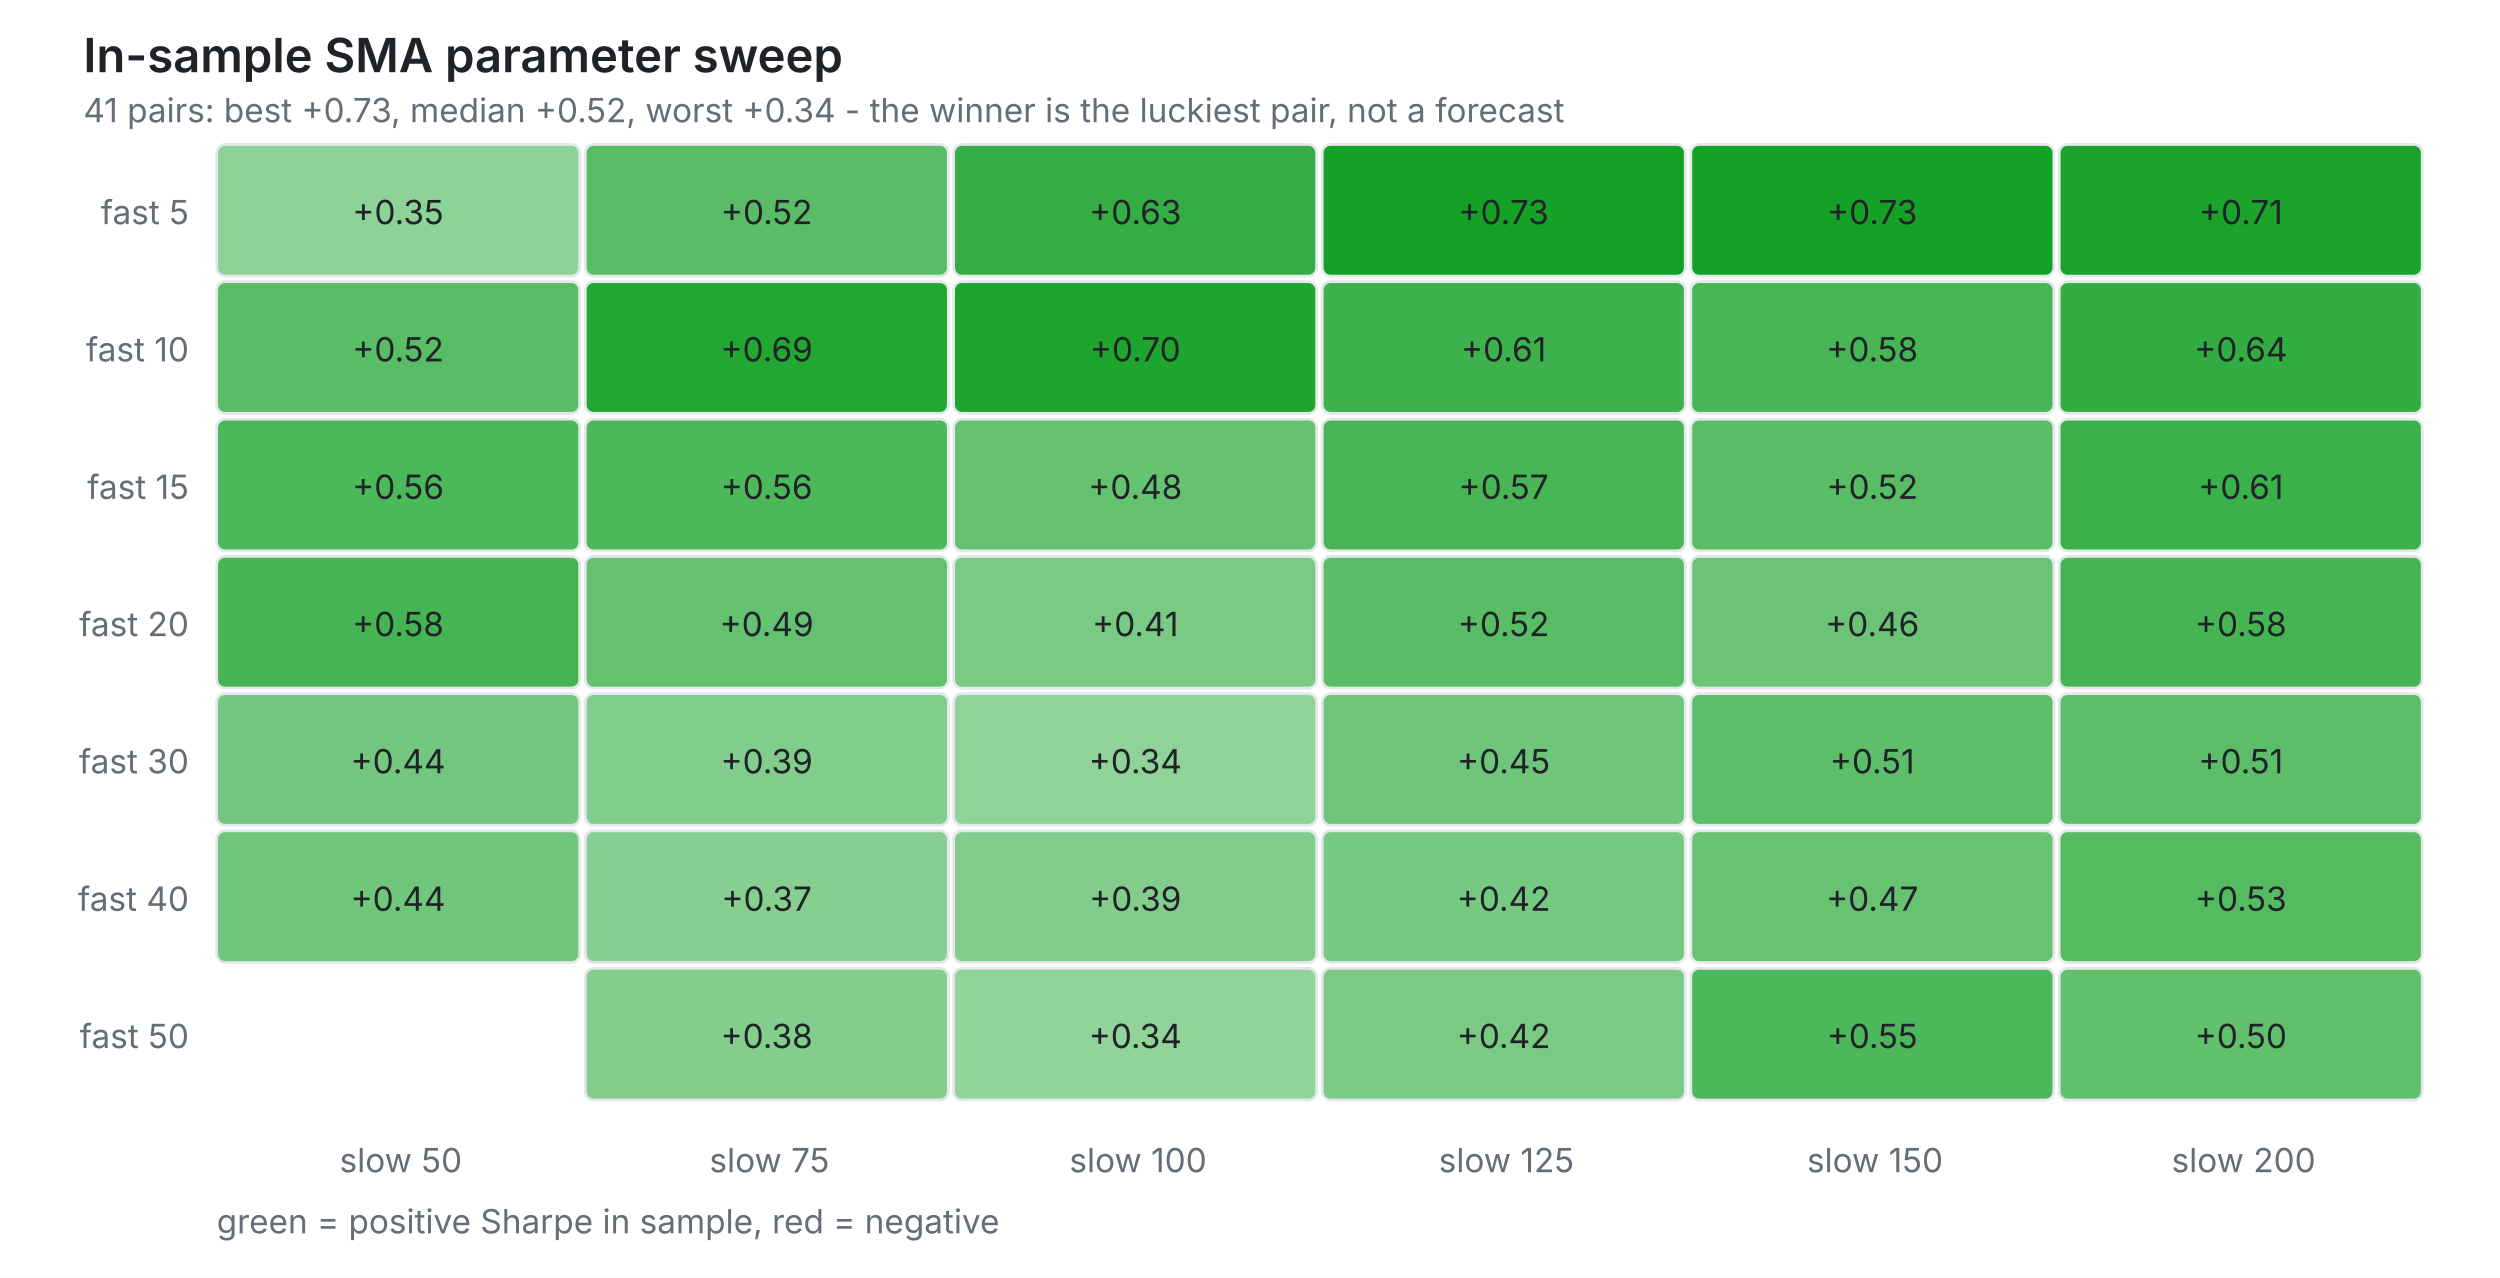
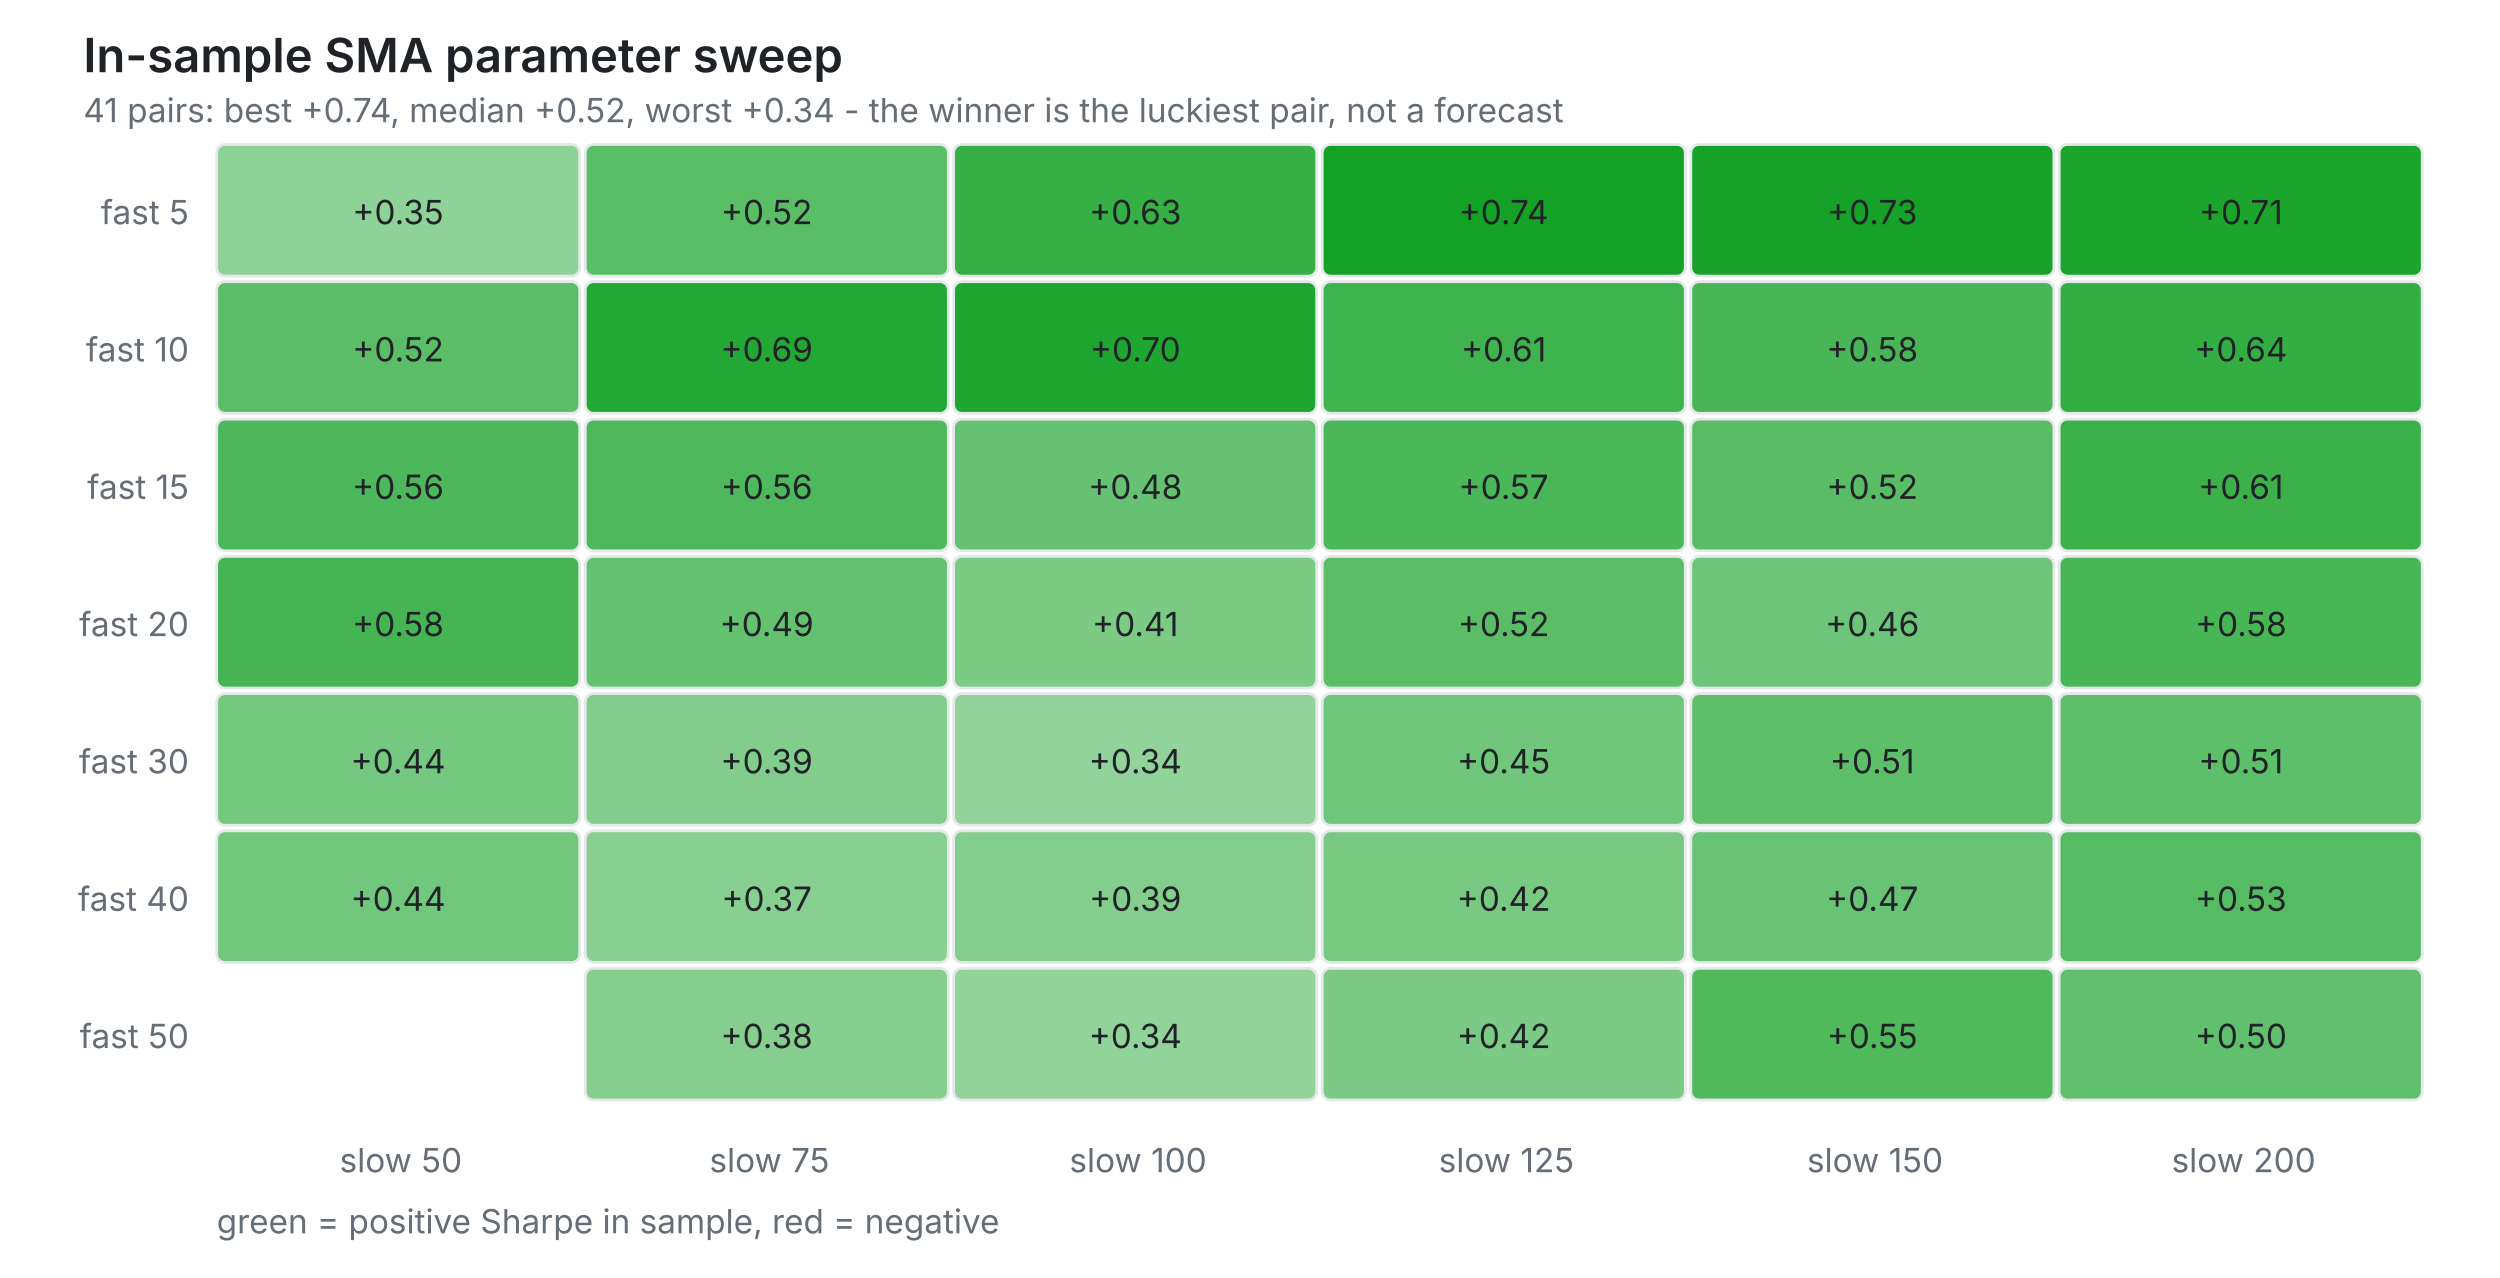
<svg xmlns="http://www.w3.org/2000/svg" viewBox="0 0 900 460" width="900" height="460">
  <rect width="900" height="460" fill="#ffffff" />
  <text x="30.0" y="26.0" font-family="system-ui,-apple-system,Segoe UI,sans-serif" font-size="17" fill="#1f2328" text-anchor="start" font-weight="600">In-sample SMA parameter sweep</text>
-   <text x="30.0" y="44.0" font-family="system-ui,-apple-system,Segoe UI,sans-serif" font-size="12" fill="#656d76" text-anchor="start" font-weight="normal">41 pairs: best +0.73, median +0.52, worst +0.34 - the winner is the luckiest pair, not a forecast</text>
-   <rect x="78.0" y="52.0" width="130.7" height="47.4" fill="rgb(141,210,150)" stroke="#e4e8ec" rx="3" />
+   <text x="30.0" y="44.0" font-family="system-ui,-apple-system,Segoe UI,sans-serif" font-size="12" fill="#656d76" text-anchor="start" font-weight="normal">41 pairs: best +0.74, median +0.52, worst +0.34 - the winner is the luckiest pair, not a forecast</text>
+   <rect x="78.0" y="52.0" width="130.7" height="47.4" fill="rgb(143,210,151)" stroke="#e4e8ec" rx="3" />
  <text x="143.3" y="80.7" font-family="system-ui,-apple-system,Segoe UI,sans-serif" font-size="12" fill="#1f2328" text-anchor="middle" font-weight="normal">+0.35</text>
-   <rect x="210.7" y="52.0" width="130.7" height="47.4" fill="rgb(89,189,101)" stroke="#e4e8ec" rx="3" />
+   <rect x="210.7" y="52.0" width="130.7" height="47.4" fill="rgb(90,190,103)" stroke="#e4e8ec" rx="3" />
  <text x="276.0" y="80.7" font-family="system-ui,-apple-system,Segoe UI,sans-serif" font-size="12" fill="#1f2328" text-anchor="middle" font-weight="normal">+0.52</text>
-   <rect x="343.3" y="52.0" width="130.7" height="47.4" fill="rgb(52,174,68)" stroke="#e4e8ec" rx="3" />
+   <rect x="343.3" y="52.0" width="130.7" height="47.4" fill="rgb(54,175,69)" stroke="#e4e8ec" rx="3" />
  <text x="408.7" y="80.7" font-family="system-ui,-apple-system,Segoe UI,sans-serif" font-size="12" fill="#1f2328" text-anchor="middle" font-weight="normal">+0.63</text>
  <rect x="476.0" y="52.0" width="130.7" height="47.4" fill="rgb(20,162,38)" stroke="#e4e8ec" rx="3" />
-   <text x="541.3" y="80.7" font-family="system-ui,-apple-system,Segoe UI,sans-serif" font-size="12" fill="#1f2328" text-anchor="middle" font-weight="normal">+0.73</text>
-   <rect x="608.7" y="52.0" width="130.7" height="47.4" fill="rgb(20,162,38)" stroke="#e4e8ec" rx="3" />
+   <text x="541.3" y="80.7" font-family="system-ui,-apple-system,Segoe UI,sans-serif" font-size="12" fill="#1f2328" text-anchor="middle" font-weight="normal">+0.74</text>
+   <rect x="608.7" y="52.0" width="130.7" height="47.4" fill="rgb(22,162,40)" stroke="#e4e8ec" rx="3" />
  <text x="674.0" y="80.7" font-family="system-ui,-apple-system,Segoe UI,sans-serif" font-size="12" fill="#1f2328" text-anchor="middle" font-weight="normal">+0.73</text>
-   <rect x="741.3" y="52.0" width="130.7" height="47.4" fill="rgb(26,164,43)" stroke="#e4e8ec" rx="3" />
+   <rect x="741.3" y="52.0" width="130.7" height="47.4" fill="rgb(28,165,45)" stroke="#e4e8ec" rx="3" />
  <text x="806.7" y="80.7" font-family="system-ui,-apple-system,Segoe UI,sans-serif" font-size="12" fill="#1f2328" text-anchor="middle" font-weight="normal">+0.71</text>
  <text x="68.0" y="80.7" font-family="system-ui,-apple-system,Segoe UI,sans-serif" font-size="12" fill="#656d76" text-anchor="end" font-weight="normal">fast 5</text>
-   <rect x="78.0" y="101.4" width="130.7" height="47.4" fill="rgb(89,189,102)" stroke="#e4e8ec" rx="3" />
+   <rect x="78.0" y="101.4" width="130.7" height="47.4" fill="rgb(91,190,103)" stroke="#e4e8ec" rx="3" />
  <text x="143.3" y="130.1" font-family="system-ui,-apple-system,Segoe UI,sans-serif" font-size="12" fill="#1f2328" text-anchor="middle" font-weight="normal">+0.52</text>
-   <rect x="210.7" y="101.4" width="130.7" height="47.4" fill="rgb(34,167,51)" stroke="#e4e8ec" rx="3" />
+   <rect x="210.7" y="101.4" width="130.7" height="47.4" fill="rgb(36,168,53)" stroke="#e4e8ec" rx="3" />
  <text x="276.0" y="130.1" font-family="system-ui,-apple-system,Segoe UI,sans-serif" font-size="12" fill="#1f2328" text-anchor="middle" font-weight="normal">+0.69</text>
-   <rect x="343.3" y="101.4" width="130.7" height="47.4" fill="rgb(29,165,46)" stroke="#e4e8ec" rx="3" />
+   <rect x="343.3" y="101.4" width="130.7" height="47.4" fill="rgb(31,166,48)" stroke="#e4e8ec" rx="3" />
  <text x="408.7" y="130.1" font-family="system-ui,-apple-system,Segoe UI,sans-serif" font-size="12" fill="#1f2328" text-anchor="middle" font-weight="normal">+0.70</text>
-   <rect x="476.0" y="101.4" width="130.7" height="47.4" fill="rgb(61,178,76)" stroke="#e4e8ec" rx="3" />
+   <rect x="476.0" y="101.4" width="130.7" height="47.4" fill="rgb(63,179,77)" stroke="#e4e8ec" rx="3" />
  <text x="541.3" y="130.1" font-family="system-ui,-apple-system,Segoe UI,sans-serif" font-size="12" fill="#1f2328" text-anchor="middle" font-weight="normal">+0.61</text>
-   <rect x="608.7" y="101.4" width="130.7" height="47.4" fill="rgb(70,182,84)" stroke="#e4e8ec" rx="3" />
+   <rect x="608.7" y="101.4" width="130.7" height="47.4" fill="rgb(72,182,86)" stroke="#e4e8ec" rx="3" />
  <text x="674.0" y="130.1" font-family="system-ui,-apple-system,Segoe UI,sans-serif" font-size="12" fill="#1f2328" text-anchor="middle" font-weight="normal">+0.58</text>
-   <rect x="741.3" y="101.4" width="130.7" height="47.4" fill="rgb(50,173,65)" stroke="#e4e8ec" rx="3" />
+   <rect x="741.3" y="101.4" width="130.7" height="47.4" fill="rgb(51,174,67)" stroke="#e4e8ec" rx="3" />
  <text x="806.7" y="130.1" font-family="system-ui,-apple-system,Segoe UI,sans-serif" font-size="12" fill="#1f2328" text-anchor="middle" font-weight="normal">+0.64</text>
  <text x="68.0" y="130.1" font-family="system-ui,-apple-system,Segoe UI,sans-serif" font-size="12" fill="#656d76" text-anchor="end" font-weight="normal">fast 10</text>
-   <rect x="78.0" y="150.9" width="130.7" height="47.4" fill="rgb(75,184,89)" stroke="#e4e8ec" rx="3" />
+   <rect x="78.0" y="150.9" width="130.7" height="47.4" fill="rgb(77,184,91)" stroke="#e4e8ec" rx="3" />
  <text x="143.3" y="179.6" font-family="system-ui,-apple-system,Segoe UI,sans-serif" font-size="12" fill="#1f2328" text-anchor="middle" font-weight="normal">+0.56</text>
-   <rect x="210.7" y="150.9" width="130.7" height="47.4" fill="rgb(76,184,90)" stroke="#e4e8ec" rx="3" />
+   <rect x="210.7" y="150.9" width="130.7" height="47.4" fill="rgb(78,185,92)" stroke="#e4e8ec" rx="3" />
  <text x="276.0" y="179.6" font-family="system-ui,-apple-system,Segoe UI,sans-serif" font-size="12" fill="#1f2328" text-anchor="middle" font-weight="normal">+0.56</text>
-   <rect x="343.3" y="150.9" width="130.7" height="47.4" fill="rgb(101,194,113)" stroke="#e4e8ec" rx="3" />
+   <rect x="343.3" y="150.9" width="130.7" height="47.4" fill="rgb(102,194,114)" stroke="#e4e8ec" rx="3" />
  <text x="408.7" y="179.6" font-family="system-ui,-apple-system,Segoe UI,sans-serif" font-size="12" fill="#1f2328" text-anchor="middle" font-weight="normal">+0.48</text>
-   <rect x="476.0" y="150.9" width="130.7" height="47.4" fill="rgb(73,182,86)" stroke="#e4e8ec" rx="3" />
+   <rect x="476.0" y="150.9" width="130.7" height="47.4" fill="rgb(74,183,88)" stroke="#e4e8ec" rx="3" />
  <text x="541.3" y="179.6" font-family="system-ui,-apple-system,Segoe UI,sans-serif" font-size="12" fill="#1f2328" text-anchor="middle" font-weight="normal">+0.57</text>
-   <rect x="608.7" y="150.9" width="130.7" height="47.4" fill="rgb(88,189,101)" stroke="#e4e8ec" rx="3" />
+   <rect x="608.7" y="150.9" width="130.7" height="47.4" fill="rgb(90,189,102)" stroke="#e4e8ec" rx="3" />
  <text x="674.0" y="179.6" font-family="system-ui,-apple-system,Segoe UI,sans-serif" font-size="12" fill="#1f2328" text-anchor="middle" font-weight="normal">+0.52</text>
-   <rect x="741.3" y="150.9" width="130.7" height="47.4" fill="rgb(58,177,73)" stroke="#e4e8ec" rx="3" />
+   <rect x="741.3" y="150.9" width="130.7" height="47.4" fill="rgb(60,177,74)" stroke="#e4e8ec" rx="3" />
  <text x="806.7" y="179.6" font-family="system-ui,-apple-system,Segoe UI,sans-serif" font-size="12" fill="#1f2328" text-anchor="middle" font-weight="normal">+0.61</text>
  <text x="68.0" y="179.6" font-family="system-ui,-apple-system,Segoe UI,sans-serif" font-size="12" fill="#656d76" text-anchor="end" font-weight="normal">fast 15</text>
-   <rect x="78.0" y="200.3" width="130.7" height="47.4" fill="rgb(68,181,82)" stroke="#e4e8ec" rx="3" />
+   <rect x="78.0" y="200.3" width="130.7" height="47.4" fill="rgb(69,181,84)" stroke="#e4e8ec" rx="3" />
  <text x="143.3" y="229.0" font-family="system-ui,-apple-system,Segoe UI,sans-serif" font-size="12" fill="#1f2328" text-anchor="middle" font-weight="normal">+0.58</text>
-   <rect x="210.7" y="200.3" width="130.7" height="47.4" fill="rgb(99,193,111)" stroke="#e4e8ec" rx="3" />
+   <rect x="210.7" y="200.3" width="130.7" height="47.4" fill="rgb(100,193,112)" stroke="#e4e8ec" rx="3" />
  <text x="276.0" y="229.0" font-family="system-ui,-apple-system,Segoe UI,sans-serif" font-size="12" fill="#1f2328" text-anchor="middle" font-weight="normal">+0.49</text>
-   <rect x="343.3" y="200.3" width="130.7" height="47.4" fill="rgb(122,202,132)" stroke="#e4e8ec" rx="3" />
+   <rect x="343.3" y="200.3" width="130.7" height="47.4" fill="rgb(123,203,133)" stroke="#e4e8ec" rx="3" />
  <text x="408.7" y="229.0" font-family="system-ui,-apple-system,Segoe UI,sans-serif" font-size="12" fill="#1f2328" text-anchor="middle" font-weight="normal">+0.41</text>
-   <rect x="476.0" y="200.3" width="130.7" height="47.4" fill="rgb(89,189,102)" stroke="#e4e8ec" rx="3" />
+   <rect x="476.0" y="200.3" width="130.7" height="47.4" fill="rgb(91,190,103)" stroke="#e4e8ec" rx="3" />
  <text x="541.3" y="229.0" font-family="system-ui,-apple-system,Segoe UI,sans-serif" font-size="12" fill="#1f2328" text-anchor="middle" font-weight="normal">+0.52</text>
-   <rect x="608.7" y="200.3" width="130.7" height="47.4" fill="rgb(107,196,118)" stroke="#e4e8ec" rx="3" />
+   <rect x="608.7" y="200.3" width="130.7" height="47.4" fill="rgb(108,197,120)" stroke="#e4e8ec" rx="3" />
  <text x="674.0" y="229.0" font-family="system-ui,-apple-system,Segoe UI,sans-serif" font-size="12" fill="#1f2328" text-anchor="middle" font-weight="normal">+0.46</text>
-   <rect x="741.3" y="200.3" width="130.7" height="47.4" fill="rgb(69,181,83)" stroke="#e4e8ec" rx="3" />
+   <rect x="741.3" y="200.3" width="130.7" height="47.4" fill="rgb(71,182,85)" stroke="#e4e8ec" rx="3" />
  <text x="806.7" y="229.0" font-family="system-ui,-apple-system,Segoe UI,sans-serif" font-size="12" fill="#1f2328" text-anchor="middle" font-weight="normal">+0.58</text>
  <text x="68.0" y="229.0" font-family="system-ui,-apple-system,Segoe UI,sans-serif" font-size="12" fill="#656d76" text-anchor="end" font-weight="normal">fast 20</text>
-   <rect x="78.0" y="249.7" width="130.7" height="47.4" fill="rgb(115,199,126)" stroke="#e4e8ec" rx="3" />
+   <rect x="78.0" y="249.7" width="130.7" height="47.4" fill="rgb(116,200,127)" stroke="#e4e8ec" rx="3" />
  <text x="143.3" y="278.4" font-family="system-ui,-apple-system,Segoe UI,sans-serif" font-size="12" fill="#1f2328" text-anchor="middle" font-weight="normal">+0.44</text>
-   <rect x="210.7" y="249.7" width="130.7" height="47.4" fill="rgb(129,205,139)" stroke="#e4e8ec" rx="3" />
+   <rect x="210.7" y="249.7" width="130.7" height="47.4" fill="rgb(130,205,140)" stroke="#e4e8ec" rx="3" />
  <text x="276.0" y="278.4" font-family="system-ui,-apple-system,Segoe UI,sans-serif" font-size="12" fill="#1f2328" text-anchor="middle" font-weight="normal">+0.39</text>
-   <rect x="343.3" y="249.7" width="130.7" height="47.4" fill="rgb(144,211,153)" stroke="#e4e8ec" rx="3" />
+   <rect x="343.3" y="249.7" width="130.7" height="47.4" fill="rgb(145,211,154)" stroke="#e4e8ec" rx="3" />
  <text x="408.7" y="278.4" font-family="system-ui,-apple-system,Segoe UI,sans-serif" font-size="12" fill="#1f2328" text-anchor="middle" font-weight="normal">+0.34</text>
-   <rect x="476.0" y="249.7" width="130.7" height="47.4" fill="rgb(111,198,122)" stroke="#e4e8ec" rx="3" />
+   <rect x="476.0" y="249.7" width="130.7" height="47.4" fill="rgb(112,198,123)" stroke="#e4e8ec" rx="3" />
  <text x="541.3" y="278.4" font-family="system-ui,-apple-system,Segoe UI,sans-serif" font-size="12" fill="#1f2328" text-anchor="middle" font-weight="normal">+0.45</text>
-   <rect x="608.7" y="249.7" width="130.7" height="47.4" fill="rgb(92,190,105)" stroke="#e4e8ec" rx="3" />
+   <rect x="608.7" y="249.7" width="130.7" height="47.4" fill="rgb(94,191,106)" stroke="#e4e8ec" rx="3" />
  <text x="674.0" y="278.4" font-family="system-ui,-apple-system,Segoe UI,sans-serif" font-size="12" fill="#1f2328" text-anchor="middle" font-weight="normal">+0.51</text>
-   <rect x="741.3" y="249.7" width="130.7" height="47.4" fill="rgb(92,190,105)" stroke="#e4e8ec" rx="3" />
+   <rect x="741.3" y="249.7" width="130.7" height="47.4" fill="rgb(94,191,106)" stroke="#e4e8ec" rx="3" />
  <text x="806.7" y="278.4" font-family="system-ui,-apple-system,Segoe UI,sans-serif" font-size="12" fill="#1f2328" text-anchor="middle" font-weight="normal">+0.51</text>
  <text x="68.0" y="278.4" font-family="system-ui,-apple-system,Segoe UI,sans-serif" font-size="12" fill="#656d76" text-anchor="end" font-weight="normal">fast 30</text>
-   <rect x="78.0" y="299.1" width="130.7" height="47.4" fill="rgb(112,198,123)" stroke="#e4e8ec" rx="3" />
+   <rect x="78.0" y="299.1" width="130.7" height="47.4" fill="rgb(113,199,124)" stroke="#e4e8ec" rx="3" />
  <text x="143.3" y="327.9" font-family="system-ui,-apple-system,Segoe UI,sans-serif" font-size="12" fill="#1f2328" text-anchor="middle" font-weight="normal">+0.44</text>
-   <rect x="210.7" y="299.1" width="130.7" height="47.4" fill="rgb(135,207,144)" stroke="#e4e8ec" rx="3" />
+   <rect x="210.7" y="299.1" width="130.7" height="47.4" fill="rgb(136,208,145)" stroke="#e4e8ec" rx="3" />
  <text x="276.0" y="327.9" font-family="system-ui,-apple-system,Segoe UI,sans-serif" font-size="12" fill="#1f2328" text-anchor="middle" font-weight="normal">+0.37</text>
-   <rect x="343.3" y="299.1" width="130.7" height="47.4" fill="rgb(131,205,140)" stroke="#e4e8ec" rx="3" />
+   <rect x="343.3" y="299.1" width="130.7" height="47.4" fill="rgb(132,206,141)" stroke="#e4e8ec" rx="3" />
  <text x="408.7" y="327.9" font-family="system-ui,-apple-system,Segoe UI,sans-serif" font-size="12" fill="#1f2328" text-anchor="middle" font-weight="normal">+0.39</text>
-   <rect x="476.0" y="299.1" width="130.7" height="47.4" fill="rgb(118,201,129)" stroke="#e4e8ec" rx="3" />
+   <rect x="476.0" y="299.1" width="130.7" height="47.4" fill="rgb(120,201,130)" stroke="#e4e8ec" rx="3" />
  <text x="541.3" y="327.9" font-family="system-ui,-apple-system,Segoe UI,sans-serif" font-size="12" fill="#1f2328" text-anchor="middle" font-weight="normal">+0.42</text>
-   <rect x="608.7" y="299.1" width="130.7" height="47.4" fill="rgb(103,194,114)" stroke="#e4e8ec" rx="3" />
+   <rect x="608.7" y="299.1" width="130.7" height="47.4" fill="rgb(104,195,116)" stroke="#e4e8ec" rx="3" />
  <text x="674.0" y="327.9" font-family="system-ui,-apple-system,Segoe UI,sans-serif" font-size="12" fill="#1f2328" text-anchor="middle" font-weight="normal">+0.47</text>
-   <rect x="741.3" y="299.1" width="130.7" height="47.4" fill="rgb(84,187,97)" stroke="#e4e8ec" rx="3" />
+   <rect x="741.3" y="299.1" width="130.7" height="47.4" fill="rgb(86,188,99)" stroke="#e4e8ec" rx="3" />
  <text x="806.7" y="327.9" font-family="system-ui,-apple-system,Segoe UI,sans-serif" font-size="12" fill="#1f2328" text-anchor="middle" font-weight="normal">+0.53</text>
  <text x="68.0" y="327.9" font-family="system-ui,-apple-system,Segoe UI,sans-serif" font-size="12" fill="#656d76" text-anchor="end" font-weight="normal">fast 40</text>
-   <rect x="210.7" y="348.6" width="130.7" height="47.4" fill="rgb(132,206,141)" stroke="#e4e8ec" rx="3" />
+   <rect x="210.7" y="348.6" width="130.7" height="47.4" fill="rgb(133,206,142)" stroke="#e4e8ec" rx="3" />
  <text x="276.0" y="377.3" font-family="system-ui,-apple-system,Segoe UI,sans-serif" font-size="12" fill="#1f2328" text-anchor="middle" font-weight="normal">+0.38</text>
-   <rect x="343.3" y="348.6" width="130.7" height="47.4" fill="rgb(145,211,153)" stroke="#e4e8ec" rx="3" />
+   <rect x="343.3" y="348.6" width="130.7" height="47.4" fill="rgb(146,211,154)" stroke="#e4e8ec" rx="3" />
  <text x="408.7" y="377.3" font-family="system-ui,-apple-system,Segoe UI,sans-serif" font-size="12" fill="#1f2328" text-anchor="middle" font-weight="normal">+0.34</text>
-   <rect x="476.0" y="348.6" width="130.7" height="47.4" fill="rgb(122,202,132)" stroke="#e4e8ec" rx="3" />
+   <rect x="476.0" y="348.6" width="130.7" height="47.4" fill="rgb(123,202,133)" stroke="#e4e8ec" rx="3" />
  <text x="541.3" y="377.3" font-family="system-ui,-apple-system,Segoe UI,sans-serif" font-size="12" fill="#1f2328" text-anchor="middle" font-weight="normal">+0.42</text>
-   <rect x="608.7" y="348.6" width="130.7" height="47.4" fill="rgb(77,184,91)" stroke="#e4e8ec" rx="3" />
+   <rect x="608.7" y="348.6" width="130.7" height="47.4" fill="rgb(79,185,92)" stroke="#e4e8ec" rx="3" />
  <text x="674.0" y="377.3" font-family="system-ui,-apple-system,Segoe UI,sans-serif" font-size="12" fill="#1f2328" text-anchor="middle" font-weight="normal">+0.55</text>
-   <rect x="741.3" y="348.6" width="130.7" height="47.4" fill="rgb(96,192,108)" stroke="#e4e8ec" rx="3" />
+   <rect x="741.3" y="348.6" width="130.7" height="47.4" fill="rgb(97,192,109)" stroke="#e4e8ec" rx="3" />
  <text x="806.7" y="377.3" font-family="system-ui,-apple-system,Segoe UI,sans-serif" font-size="12" fill="#1f2328" text-anchor="middle" font-weight="normal">+0.50</text>
  <text x="68.0" y="377.3" font-family="system-ui,-apple-system,Segoe UI,sans-serif" font-size="12" fill="#656d76" text-anchor="end" font-weight="normal">fast 50</text>
  <text x="144.3" y="422.0" font-family="system-ui,-apple-system,Segoe UI,sans-serif" font-size="12" fill="#656d76" text-anchor="middle" font-weight="normal">slow 50</text>
  <text x="277.0" y="422.0" font-family="system-ui,-apple-system,Segoe UI,sans-serif" font-size="12" fill="#656d76" text-anchor="middle" font-weight="normal">slow 75</text>
  <text x="409.7" y="422.0" font-family="system-ui,-apple-system,Segoe UI,sans-serif" font-size="12" fill="#656d76" text-anchor="middle" font-weight="normal">slow 100</text>
  <text x="542.3" y="422.0" font-family="system-ui,-apple-system,Segoe UI,sans-serif" font-size="12" fill="#656d76" text-anchor="middle" font-weight="normal">slow 125</text>
  <text x="675.0" y="422.0" font-family="system-ui,-apple-system,Segoe UI,sans-serif" font-size="12" fill="#656d76" text-anchor="middle" font-weight="normal">slow 150</text>
  <text x="807.7" y="422.0" font-family="system-ui,-apple-system,Segoe UI,sans-serif" font-size="12" fill="#656d76" text-anchor="middle" font-weight="normal">slow 200</text>
  <text x="78.0" y="444.0" font-family="system-ui,-apple-system,Segoe UI,sans-serif" font-size="12" fill="#656d76" text-anchor="start" font-weight="normal">green = positive Sharpe in sample, red = negative</text>
</svg>
